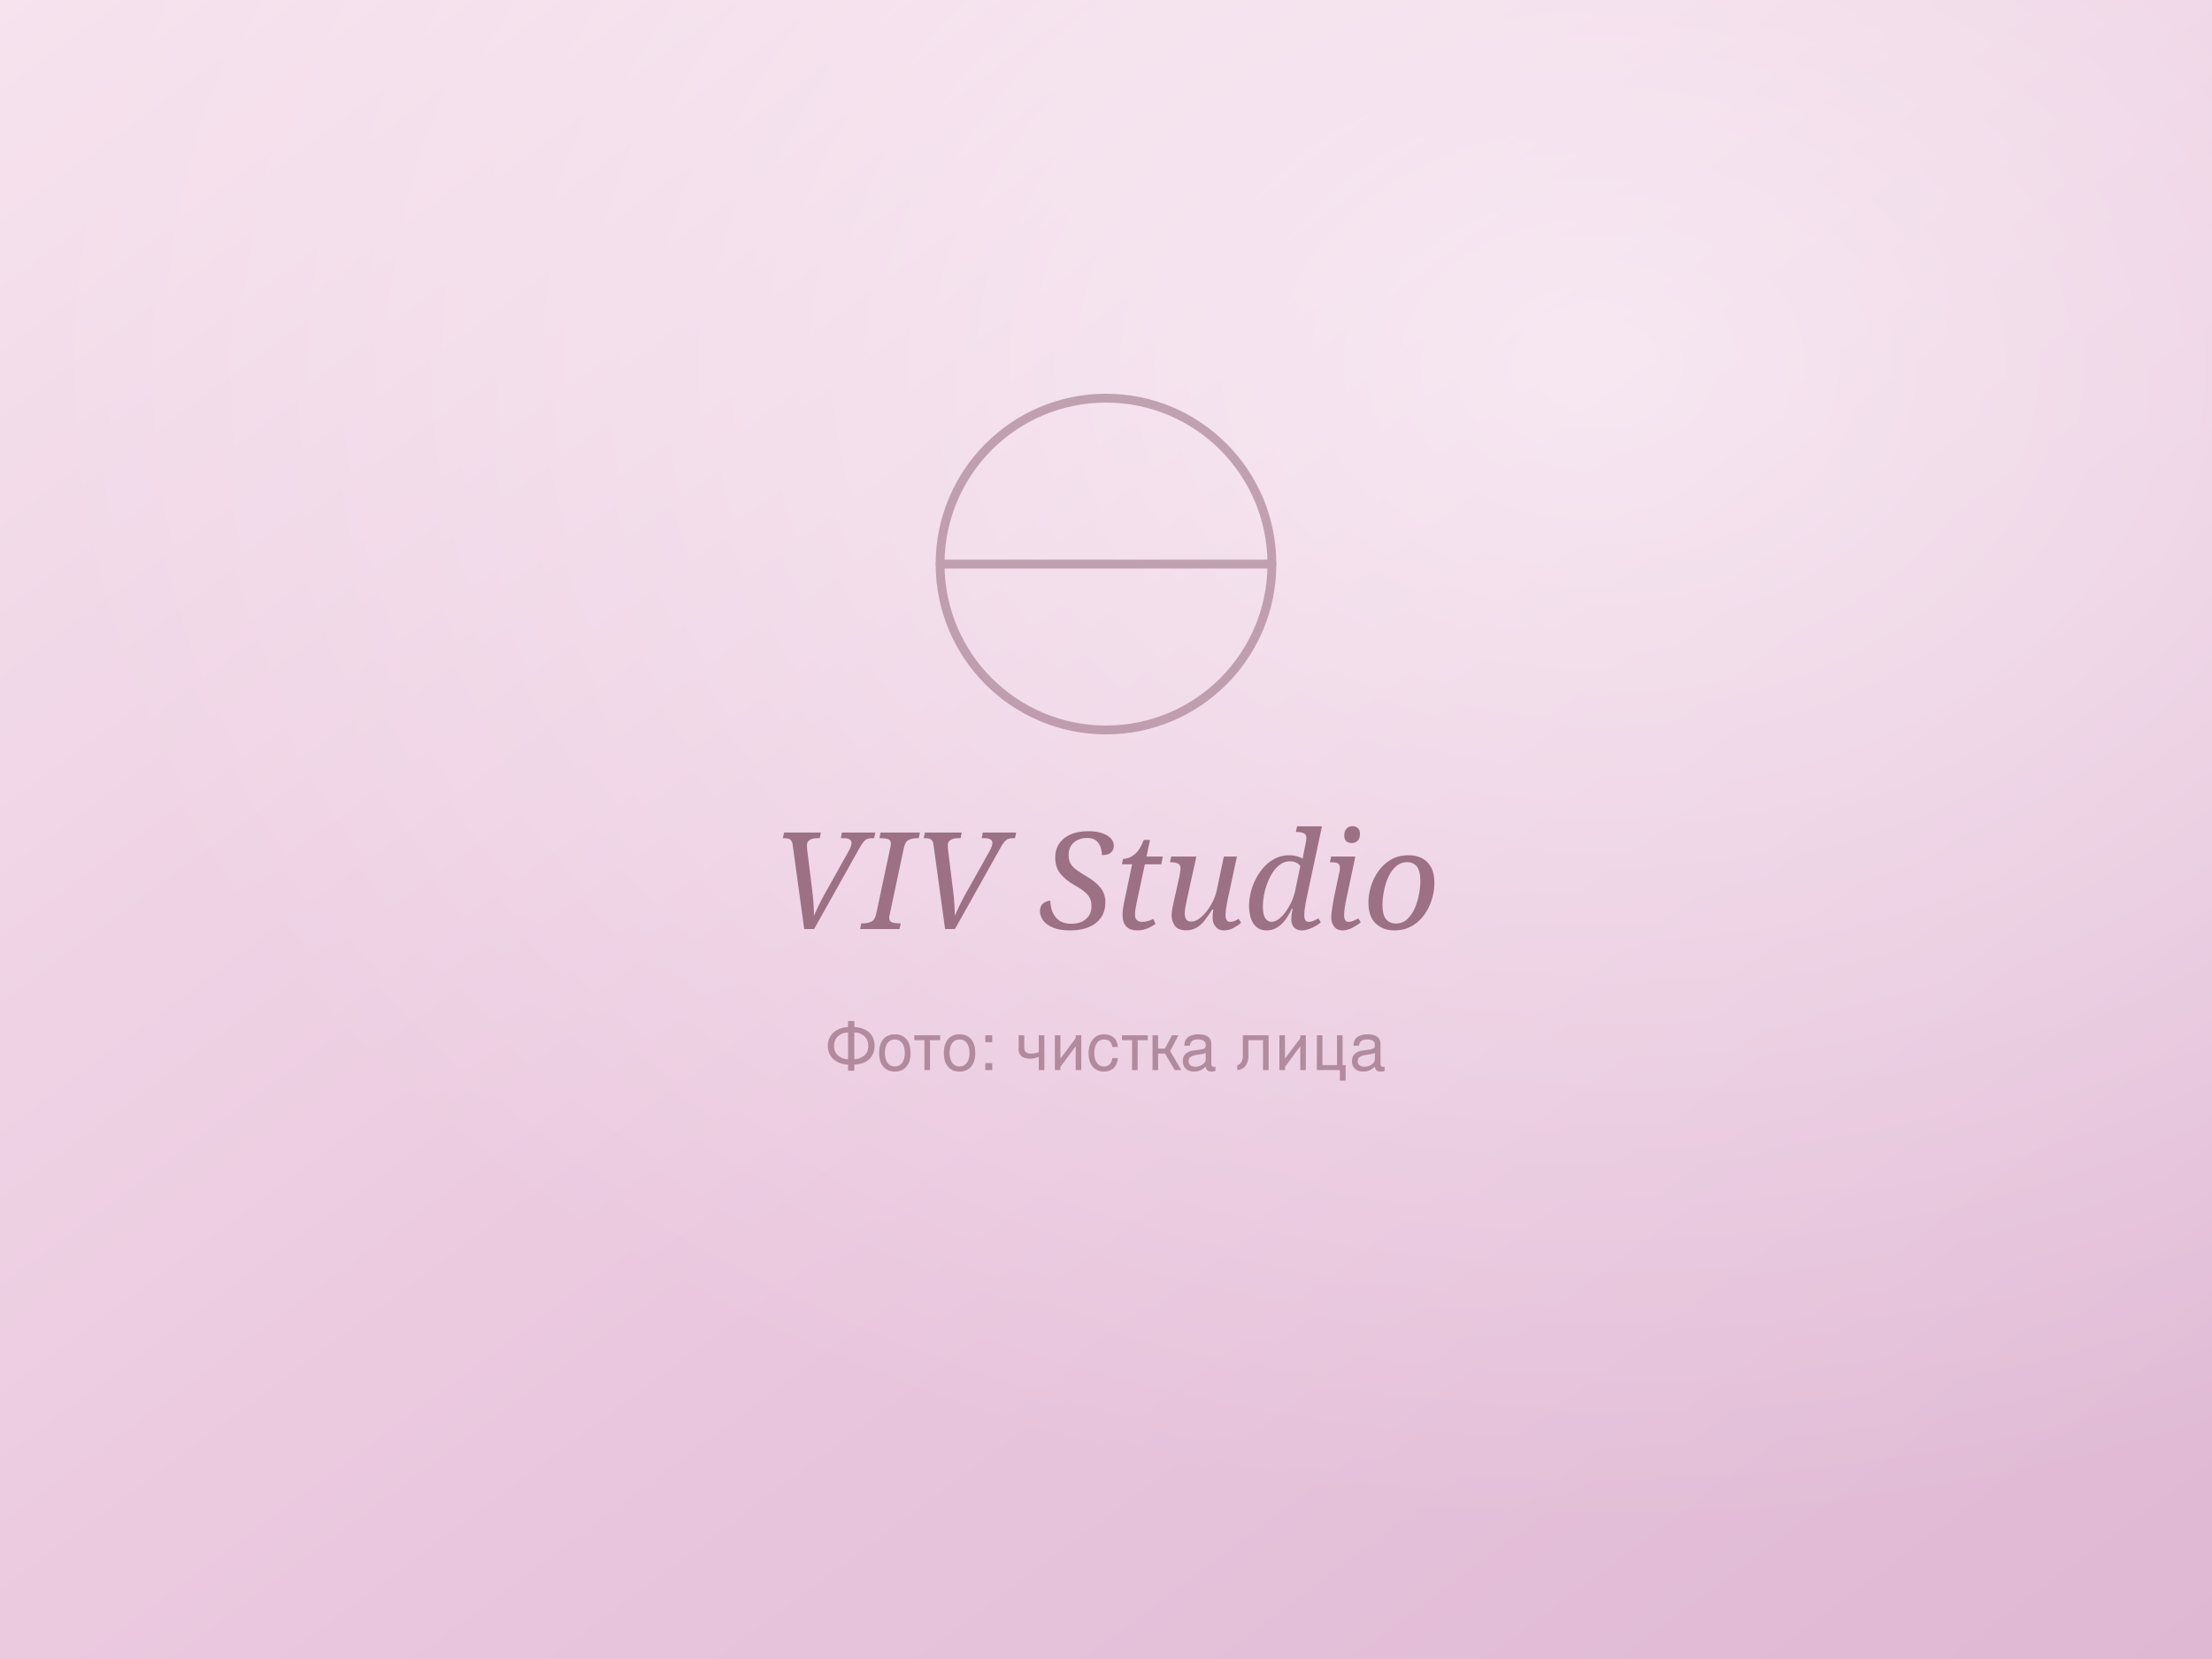
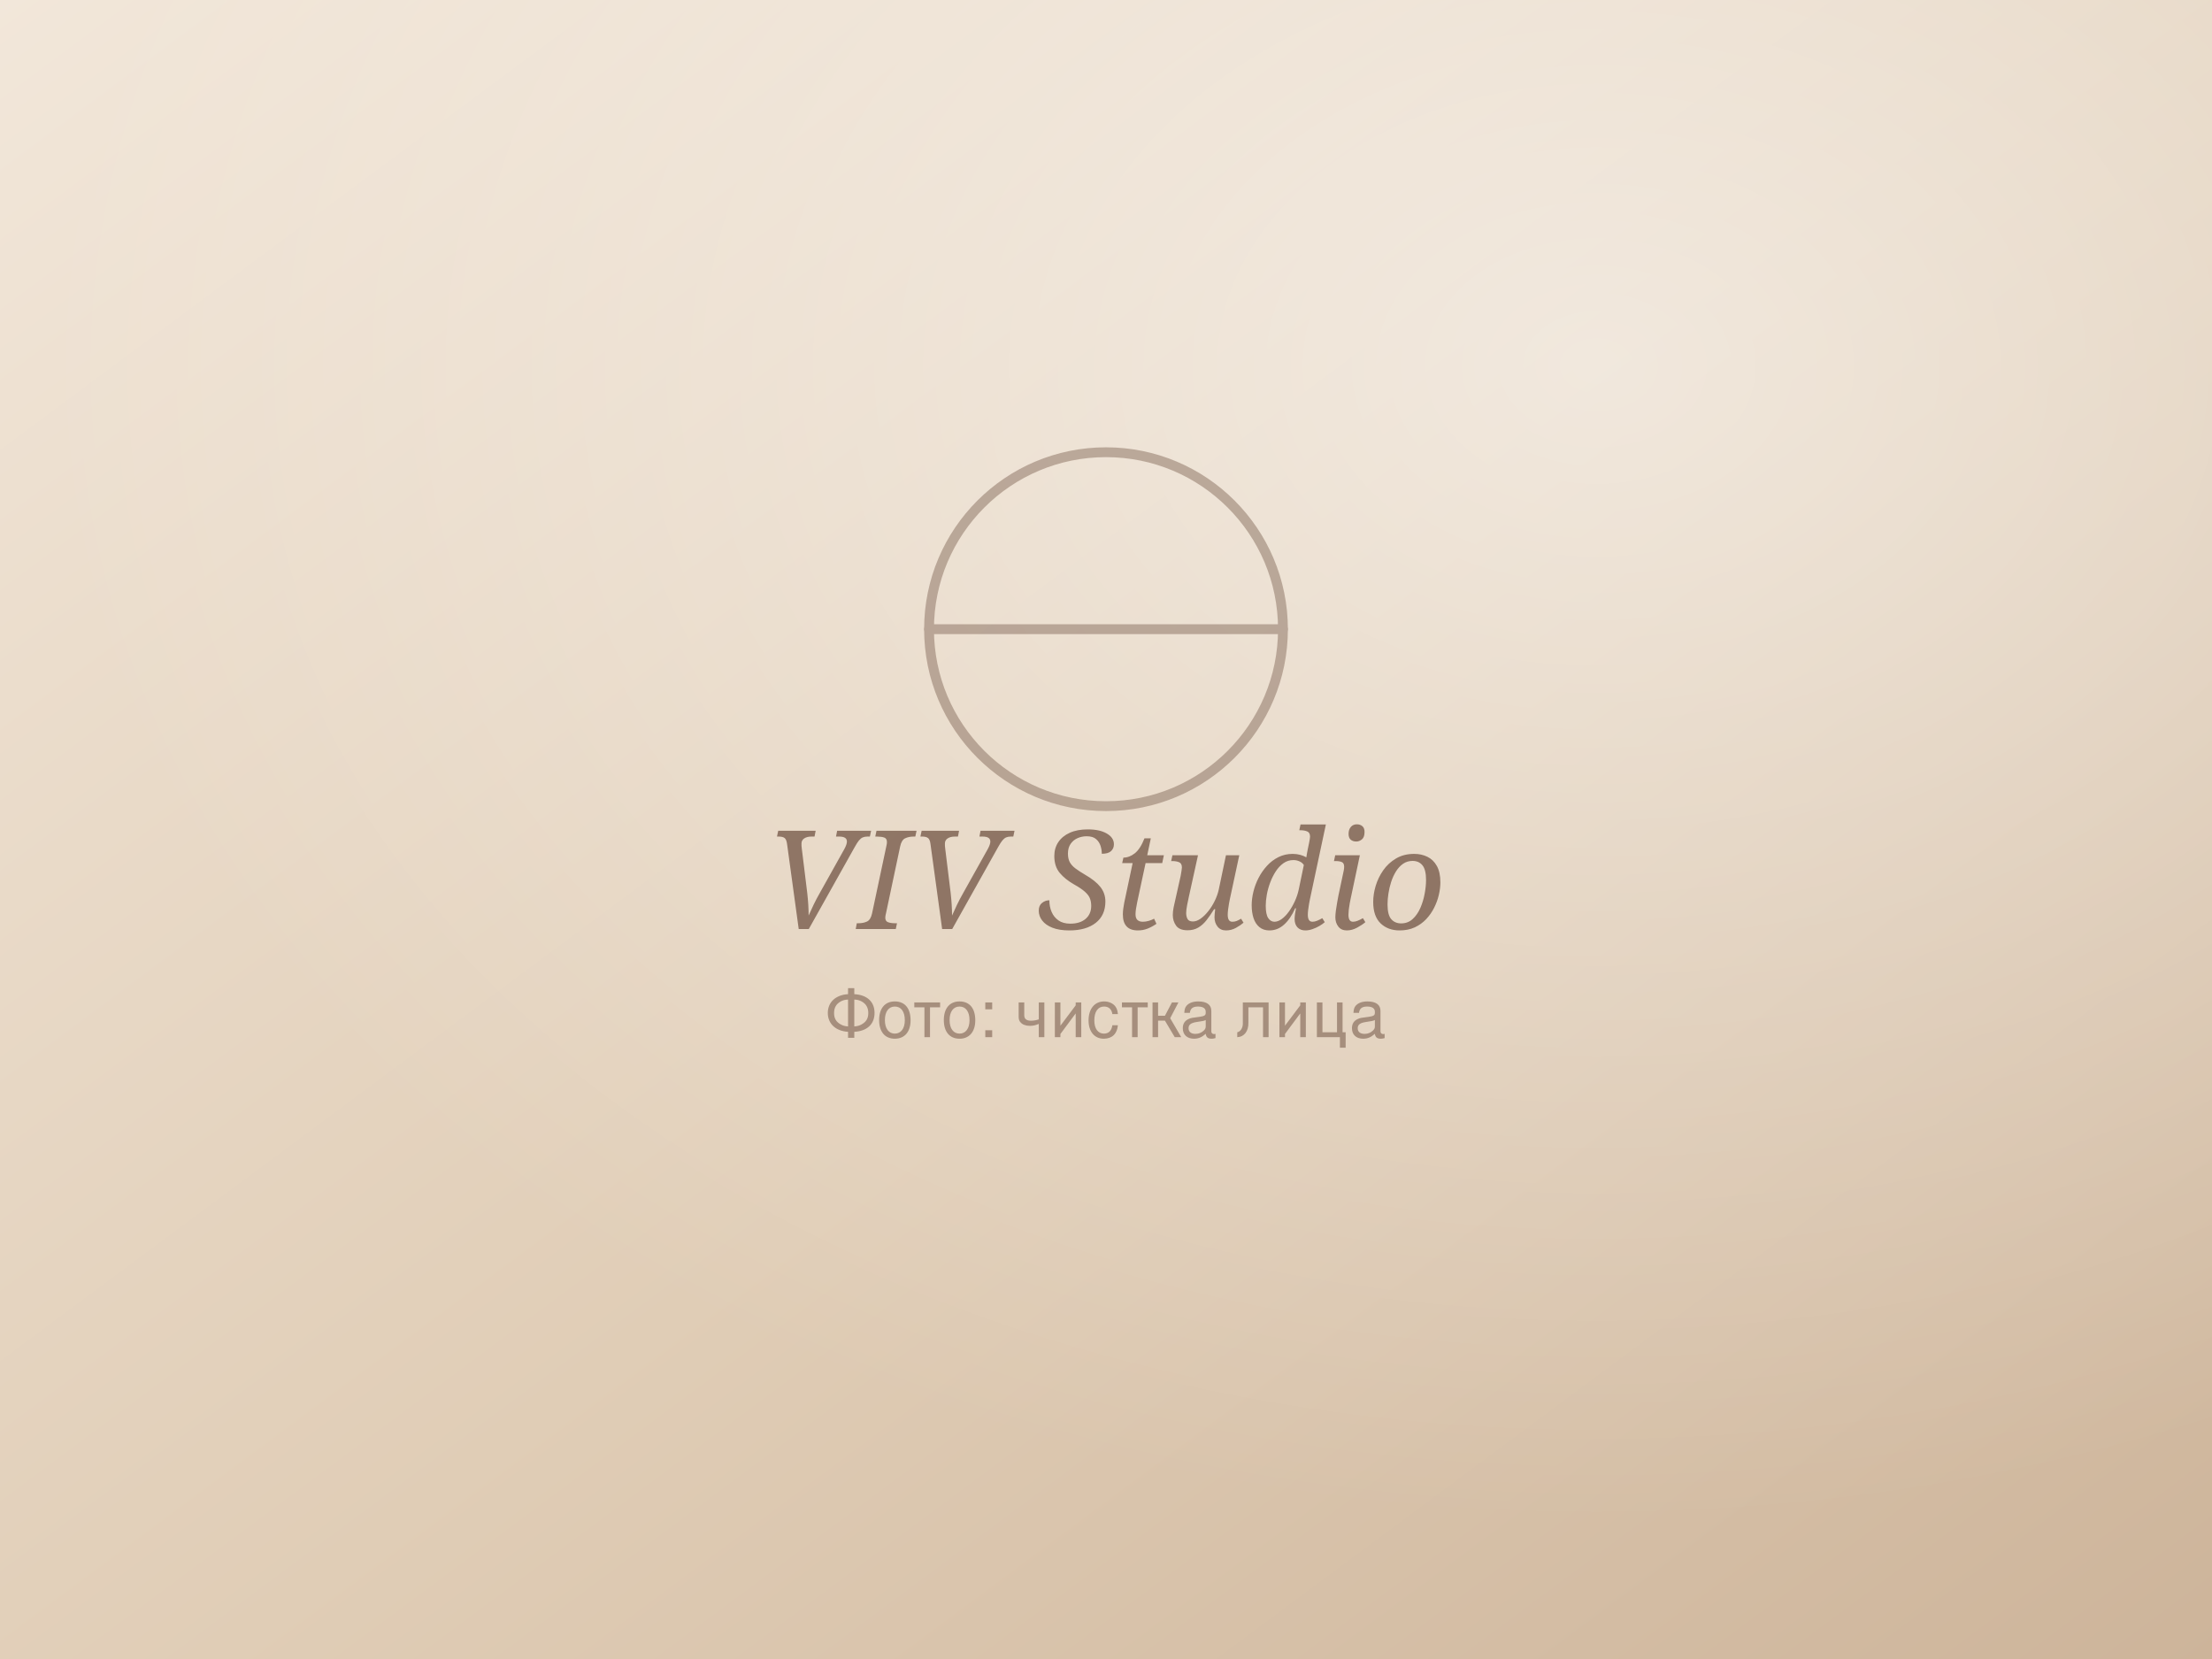
<svg xmlns="http://www.w3.org/2000/svg" viewBox="0 0 900 675" width="900" height="675" role="img">
  <defs>
    <linearGradient id="g" x1="0" y1="0" x2="1" y2="1">
-       <stop offset="0" stop-color="#F6E3EE" />
-       <stop offset=".55" stop-color="#EAC7DE" />
-       <stop offset="1" stop-color="#DFB8D4" />
+       <stop offset="0" stop-color="#F2E7DA" />
+       <stop offset=".55" stop-color="#E0CDB6" />
+       <stop offset="1" stop-color="#CDB49A" />
    </linearGradient>
    <radialGradient id="s" cx=".72" cy=".22" r=".7">
-       <stop offset="0" stop-color="#FFFFFF" stop-opacity=".55" />
+       <stop offset="0" stop-color="#FFFFFF" stop-opacity=".5" />
      <stop offset="1" stop-color="#FFFFFF" stop-opacity="0" />
    </radialGradient>
  </defs>
  <rect width="900" height="675" fill="url(#g)" />
  <rect width="900" height="675" fill="url(#s)" />
-   <g opacity=".5" fill="none" stroke="#8C5F72" stroke-width="3.6">
-     <circle cx="450.0" cy="229.5" r="67.5" />
-     <path d="M382.5 229.5 l135.0 0" stroke-linecap="round" />
+   <g opacity=".45" fill="none" stroke="#7B5F4F" stroke-width="4.0">
+     <circle cx="450.0" cy="256" r="72" />
+     <path d="M378 256 l144 0" stroke-linecap="round" />
  </g>
-   <text x="50%" y="378" text-anchor="middle" font-family="Georgia,serif" font-style="italic" font-size="55" fill="#8C5F72" opacity=".85">VIV Studio</text>
-   <text x="50%" y="435.375" text-anchor="middle" font-family="Helvetica,Arial,sans-serif" font-size="27" fill="#8C5F72" opacity=".62">Фото: чистка лица</text>
+   <text x="50%" y="378" text-anchor="middle" font-family="Georgia,serif" font-style="italic" font-size="56" fill="#7B5F4F" opacity=".82">VIV Studio</text>
+   <text x="50%" y="422" text-anchor="middle" font-family="Helvetica,Arial,sans-serif" font-size="27" fill="#7B5F4F" opacity=".6">Фото: чистка лица</text>
</svg>
